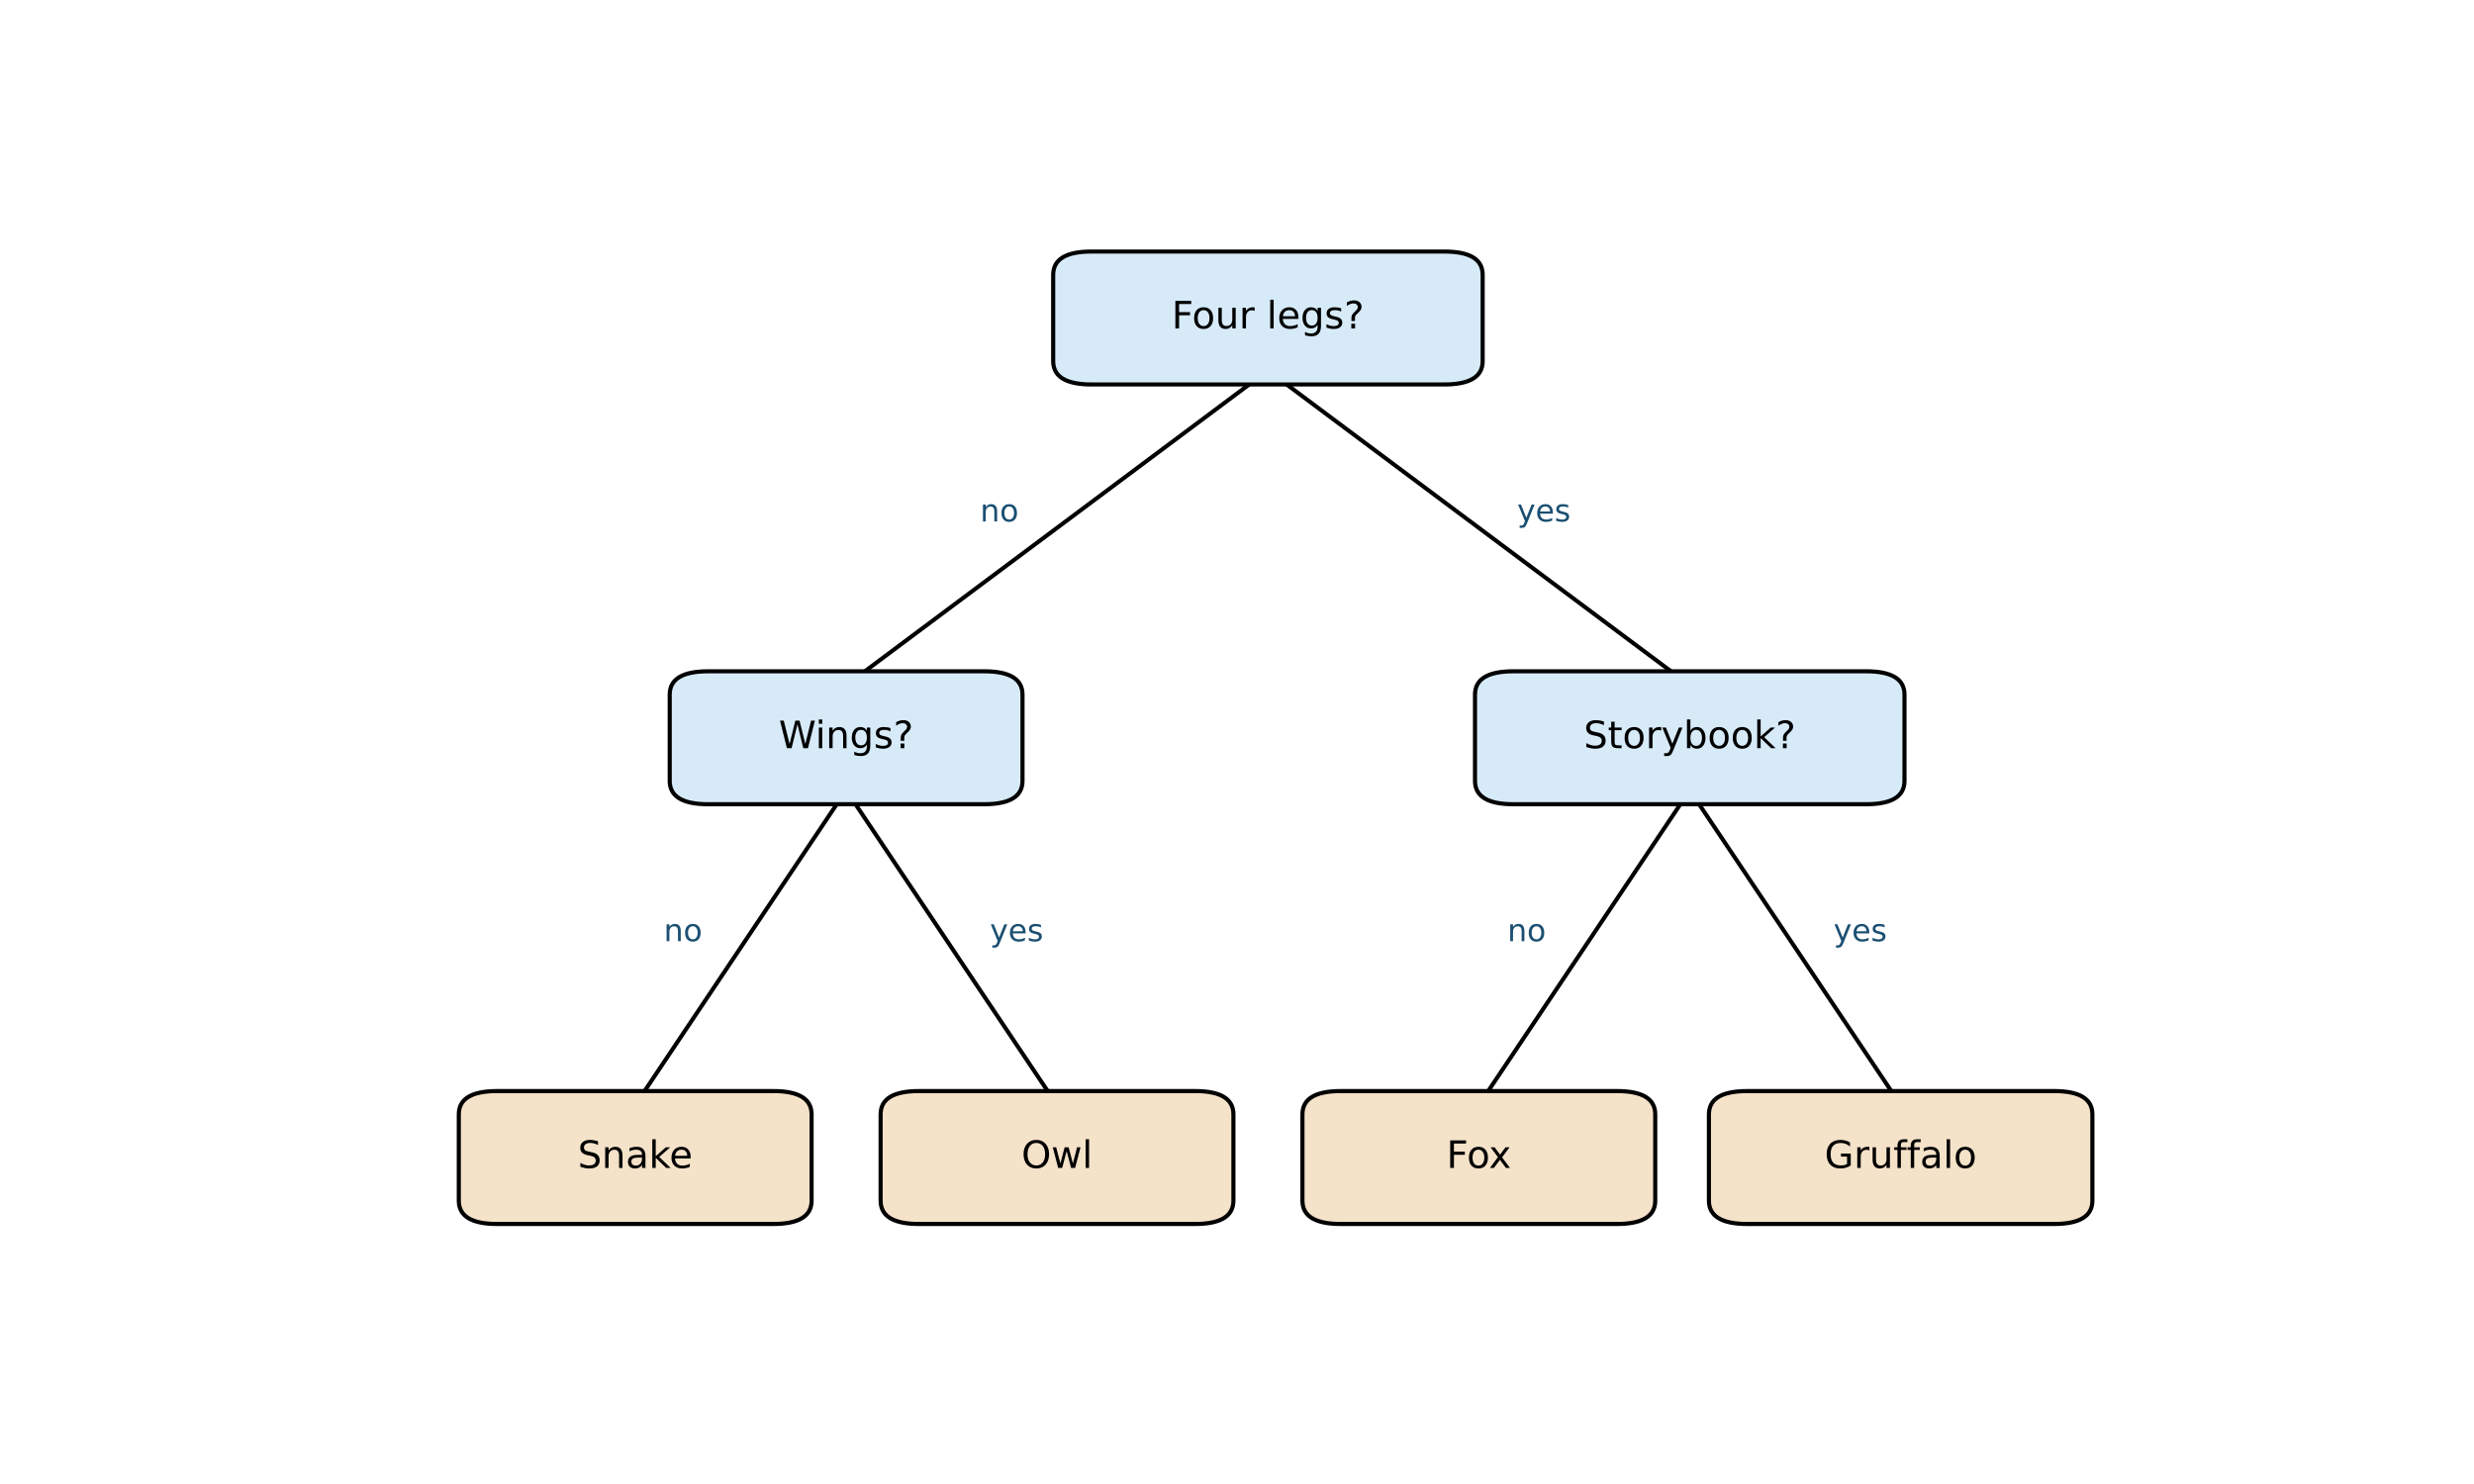
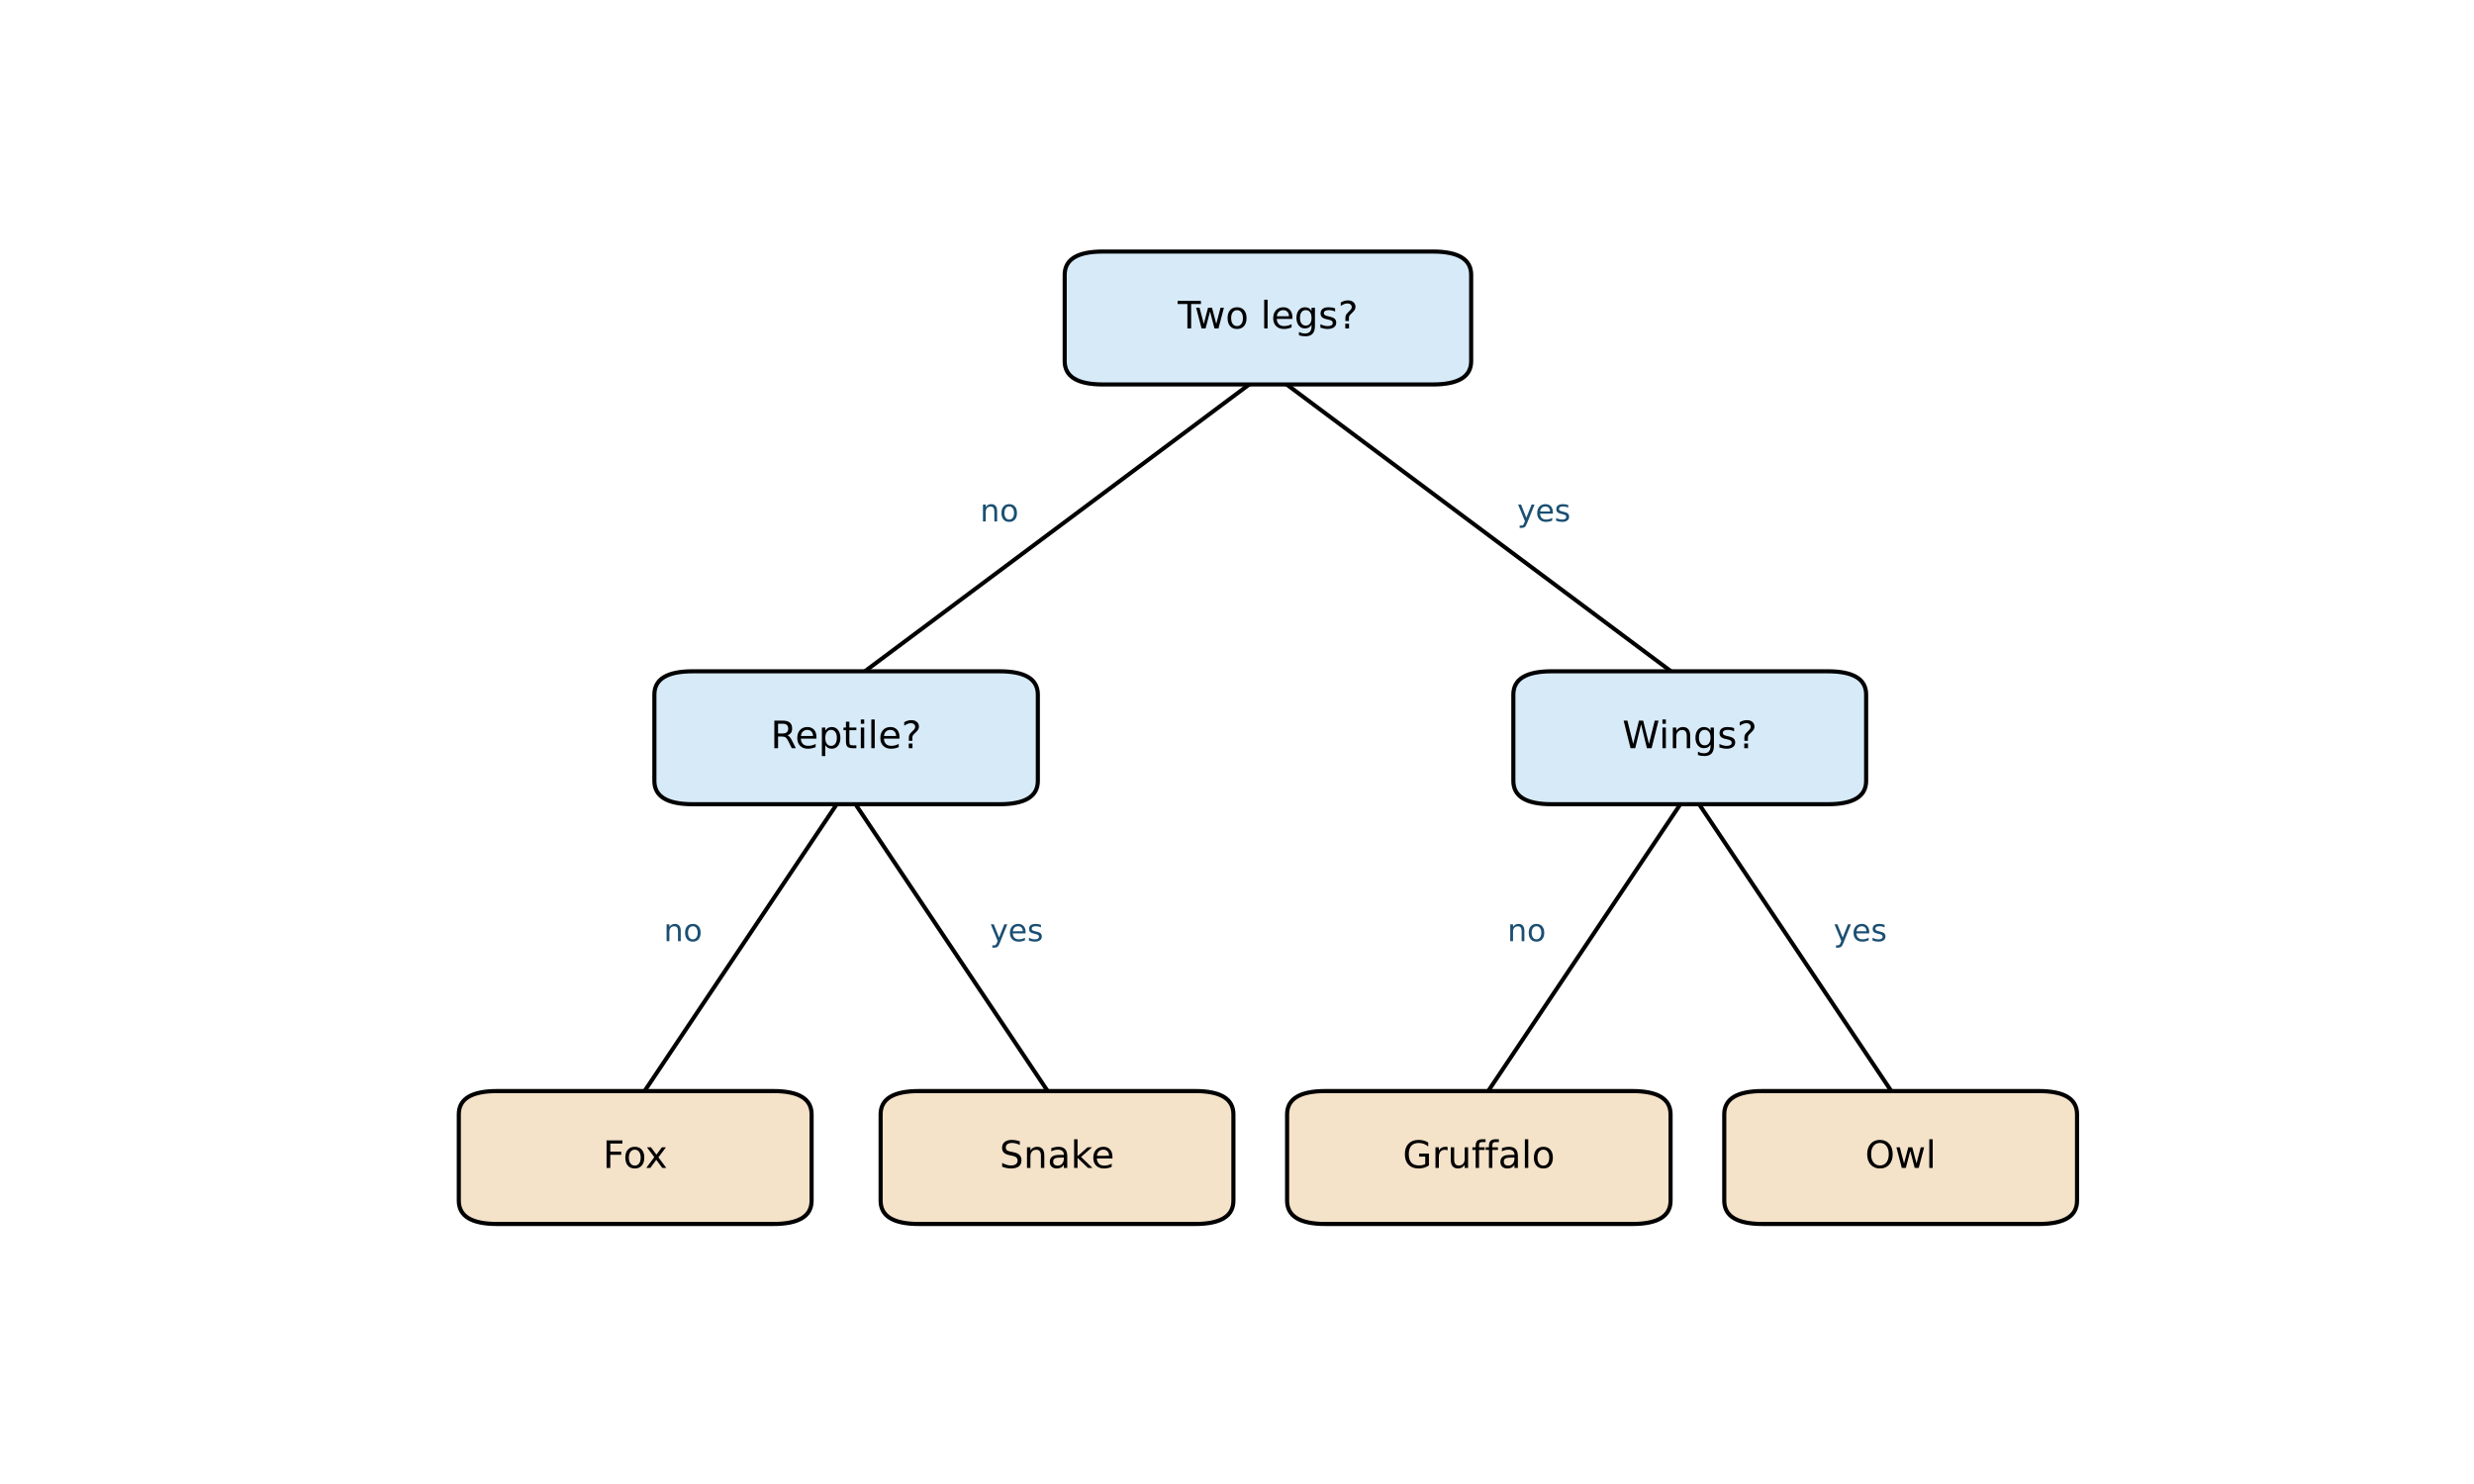
<svg xmlns="http://www.w3.org/2000/svg" xmlns:xlink="http://www.w3.org/1999/xlink" width="720pt" height="432pt" viewBox="0 0 720 432" version="1.1">
  <defs>
    <style type="text/css">*{stroke-linejoin: round; stroke-linecap: butt}</style>
  </defs>
  <g id="figure_1">
    <g id="patch_1">
      <path d="M 0 432  L 720 432  L 720 0  L 0 0  L 0 432  z " style="fill: none" />
    </g>
    <g id="axes_1">
      <g id="line2d_1">
-         <path d="M 369 107.846  L 246.24 199.491  " clip-path="url(#pc53c7774a5)" style="fill: none; stroke: #000000; stroke-width: 1.2; stroke-linecap: square" />
+         <path d="M 369 107.846  L 246.24 199.491  " clip-path="url(#pdb2cda6e56)" style="fill: none; stroke: #000000; stroke-width: 1.2; stroke-linecap: square" />
      </g>
      <g id="line2d_2">
-         <path d="M 246.24 230.04  L 184.86 321.686  " clip-path="url(#pc53c7774a5)" style="fill: none; stroke: #000000; stroke-width: 1.2; stroke-linecap: square" />
+         <path d="M 246.24 230.04  L 184.86 321.686  " clip-path="url(#pdb2cda6e56)" style="fill: none; stroke: #000000; stroke-width: 1.2; stroke-linecap: square" />
      </g>
      <g id="line2d_3">
-         <path d="M 246.24 230.04  L 307.62 321.686  " clip-path="url(#pc53c7774a5)" style="fill: none; stroke: #000000; stroke-width: 1.2; stroke-linecap: square" />
+         <path d="M 246.24 230.04  L 307.62 321.686  " clip-path="url(#pdb2cda6e56)" style="fill: none; stroke: #000000; stroke-width: 1.2; stroke-linecap: square" />
      </g>
      <g id="line2d_4">
-         <path d="M 369 107.846  L 491.76 199.491  " clip-path="url(#pc53c7774a5)" style="fill: none; stroke: #000000; stroke-width: 1.2; stroke-linecap: square" />
+         <path d="M 369 107.846  L 491.76 199.491  " clip-path="url(#pdb2cda6e56)" style="fill: none; stroke: #000000; stroke-width: 1.2; stroke-linecap: square" />
      </g>
      <g id="line2d_5">
-         <path d="M 491.76 230.04  L 430.38 321.686  " clip-path="url(#pc53c7774a5)" style="fill: none; stroke: #000000; stroke-width: 1.2; stroke-linecap: square" />
+         <path d="M 491.76 230.04  L 430.38 321.686  " clip-path="url(#pdb2cda6e56)" style="fill: none; stroke: #000000; stroke-width: 1.2; stroke-linecap: square" />
      </g>
      <g id="line2d_6">
-         <path d="M 491.76 230.04  L 553.14 321.686  " clip-path="url(#pc53c7774a5)" style="fill: none; stroke: #000000; stroke-width: 1.2; stroke-linecap: square" />
+         <path d="M 491.76 230.04  L 553.14 321.686  " clip-path="url(#pdb2cda6e56)" style="fill: none; stroke: #000000; stroke-width: 1.2; stroke-linecap: square" />
      </g>
      <g id="patch_2">
-         <path d="M 317.664 111.919  L 420.336 111.919  Q 431.496 111.919 431.496 105.13  L 431.496 80.013  Q 431.496 73.224 420.336 73.224  L 317.664 73.224  Q 306.504 73.224 306.504 80.013  L 306.504 105.13  Q 306.504 111.919 317.664 111.919  z " clip-path="url(#pc53c7774a5)" style="fill: #d6eaf8; stroke: #000000; stroke-width: 1.2; stroke-linejoin: miter" />
+         <path d="M 321.012 111.919  L 416.988 111.919  Q 428.148 111.919 428.148 105.13  L 428.148 80.013  Q 428.148 73.224 416.988 73.224  L 321.012 73.224  Q 309.852 73.224 309.852 80.013  L 309.852 105.13  Q 309.852 111.919 321.012 111.919  z " clip-path="url(#pdb2cda6e56)" style="fill: #d6eaf8; stroke: #000000; stroke-width: 1.2; stroke-linejoin: miter" />
      </g>
      <g id="patch_3">
-         <path d="M 206.064 234.113  L 286.416 234.113  Q 297.576 234.113 297.576 227.325  L 297.576 202.207  Q 297.576 195.418 286.416 195.418  L 206.064 195.418  Q 194.904 195.418 194.904 202.207  L 194.904 227.325  Q 194.904 234.113 206.064 234.113  z " clip-path="url(#pc53c7774a5)" style="fill: #d6eaf8; stroke: #000000; stroke-width: 1.2; stroke-linejoin: miter" />
+         <path d="M 201.6 234.113  L 290.88 234.113  Q 302.04 234.113 302.04 227.325  L 302.04 202.207  Q 302.04 195.418 290.88 195.418  L 201.6 195.418  Q 190.44 195.418 190.44 202.207  L 190.44 227.325  Q 190.44 234.113 201.6 234.113  z " clip-path="url(#pdb2cda6e56)" style="fill: #d6eaf8; stroke: #000000; stroke-width: 1.2; stroke-linejoin: miter" />
      </g>
      <g id="patch_4">
-         <path d="M 144.684 356.307  L 225.036 356.307  Q 236.196 356.307 236.196 349.519  L 236.196 324.401  Q 236.196 317.613 225.036 317.613  L 144.684 317.613  Q 133.524 317.613 133.524 324.401  L 133.524 349.519  Q 133.524 356.307 144.684 356.307  z " clip-path="url(#pc53c7774a5)" style="fill: #f4e2c9; stroke: #000000; stroke-width: 1.2; stroke-linejoin: miter" />
+         <path d="M 144.684 356.307  L 225.036 356.307  Q 236.196 356.307 236.196 349.519  L 236.196 324.401  Q 236.196 317.613 225.036 317.613  L 144.684 317.613  Q 133.524 317.613 133.524 324.401  L 133.524 349.519  Q 133.524 356.307 144.684 356.307  z " clip-path="url(#pdb2cda6e56)" style="fill: #f4e2c9; stroke: #000000; stroke-width: 1.2; stroke-linejoin: miter" />
      </g>
      <g id="patch_5">
-         <path d="M 267.444 356.307  L 347.796 356.307  Q 358.956 356.307 358.956 349.519  L 358.956 324.401  Q 358.956 317.613 347.796 317.613  L 267.444 317.613  Q 256.284 317.613 256.284 324.401  L 256.284 349.519  Q 256.284 356.307 267.444 356.307  z " clip-path="url(#pc53c7774a5)" style="fill: #f4e2c9; stroke: #000000; stroke-width: 1.2; stroke-linejoin: miter" />
+         <path d="M 267.444 356.307  L 347.796 356.307  Q 358.956 356.307 358.956 349.519  L 358.956 324.401  Q 358.956 317.613 347.796 317.613  L 267.444 317.613  Q 256.284 317.613 256.284 324.401  L 256.284 349.519  Q 256.284 356.307 267.444 356.307  z " clip-path="url(#pdb2cda6e56)" style="fill: #f4e2c9; stroke: #000000; stroke-width: 1.2; stroke-linejoin: miter" />
      </g>
      <g id="patch_6">
-         <path d="M 440.424 234.113  L 543.096 234.113  Q 554.256 234.113 554.256 227.325  L 554.256 202.207  Q 554.256 195.418 543.096 195.418  L 440.424 195.418  Q 429.264 195.418 429.264 202.207  L 429.264 227.325  Q 429.264 234.113 440.424 234.113  z " clip-path="url(#pc53c7774a5)" style="fill: #d6eaf8; stroke: #000000; stroke-width: 1.2; stroke-linejoin: miter" />
+         <path d="M 451.584 234.113  L 531.936 234.113  Q 543.096 234.113 543.096 227.325  L 543.096 202.207  Q 543.096 195.418 531.936 195.418  L 451.584 195.418  Q 440.424 195.418 440.424 202.207  L 440.424 227.325  Q 440.424 234.113 451.584 234.113  z " clip-path="url(#pdb2cda6e56)" style="fill: #d6eaf8; stroke: #000000; stroke-width: 1.2; stroke-linejoin: miter" />
      </g>
      <g id="patch_7">
-         <path d="M 390.204 356.307  L 470.556 356.307  Q 481.716 356.307 481.716 349.519  L 481.716 324.401  Q 481.716 317.613 470.556 317.613  L 390.204 317.613  Q 379.044 317.613 379.044 324.401  L 379.044 349.519  Q 379.044 356.307 390.204 356.307  z " clip-path="url(#pc53c7774a5)" style="fill: #f4e2c9; stroke: #000000; stroke-width: 1.2; stroke-linejoin: miter" />
+         <path d="M 385.74 356.307  L 475.02 356.307  Q 486.18 356.307 486.18 349.519  L 486.18 324.401  Q 486.18 317.613 475.02 317.613  L 385.74 317.613  Q 374.58 317.613 374.58 324.401  L 374.58 349.519  Q 374.58 356.307 385.74 356.307  z " clip-path="url(#pdb2cda6e56)" style="fill: #f4e2c9; stroke: #000000; stroke-width: 1.2; stroke-linejoin: miter" />
      </g>
      <g id="patch_8">
-         <path d="M 508.5 356.307  L 597.78 356.307  Q 608.94 356.307 608.94 349.519  L 608.94 324.401  Q 608.94 317.613 597.78 317.613  L 508.5 317.613  Q 497.34 317.613 497.34 324.401  L 497.34 349.519  Q 497.34 356.307 508.5 356.307  z " clip-path="url(#pc53c7774a5)" style="fill: #f4e2c9; stroke: #000000; stroke-width: 1.2; stroke-linejoin: miter" />
+         <path d="M 512.964 356.307  L 593.316 356.307  Q 604.476 356.307 604.476 349.519  L 604.476 324.401  Q 604.476 317.613 593.316 317.613  L 512.964 317.613  Q 501.804 317.613 501.804 324.401  L 501.804 349.519  Q 501.804 356.307 512.964 356.307  z " clip-path="url(#pdb2cda6e56)" style="fill: #f4e2c9; stroke: #000000; stroke-width: 1.2; stroke-linejoin: miter" />
      </g>
      <g id="text_1">
-         <g transform="translate(340.9878 95.60674) scale(0.11 -0.11)">
-           <defs>
-             <path id="DejaVuSans-46" d="M 628 4666  L 3309 4666  L 3309 4134  L 1259 4134  L 1259 2759  L 3109 2759  L 3109 2228  L 1259 2228  L 1259 0  L 628 0  L 628 4666  z " transform="scale(0.015625)" />
+         <g transform="translate(342.7487 95.60674) scale(0.11 -0.11)">
+           <defs>
+             <path id="DejaVuSans-54" d="M -19 4666  L 3928 4666  L 3928 4134  L 2272 4134  L 2272 0  L 1638 0  L 1638 4134  L -19 4134  L -19 4666  z " transform="scale(0.015625)" />
+             <path id="DejaVuSans-77" d="M 269 3500  L 844 3500  L 1563 769  L 2278 3500  L 2956 3500  L 3675 769  L 4391 3500  L 4966 3500  L 4050 0  L 3372 0  L 2619 2869  L 1863 0  L 1184 0  L 269 3500  z " transform="scale(0.015625)" />
            <path id="DejaVuSans-6f" d="M 1959 3097  Q 1497 3097 1228 2736  Q 959 2375 959 1747  Q 959 1119 1226 758  Q 1494 397 1959 397  Q 2419 397 2687 759  Q 2956 1122 2956 1747  Q 2956 2369 2687 2733  Q 2419 3097 1959 3097  z M 1959 3584  Q 2709 3584 3137 3096  Q 3566 2609 3566 1747  Q 3566 888 3137 398  Q 2709 -91 1959 -91  Q 1206 -91 779 398  Q 353 888 353 1747  Q 353 2609 779 3096  Q 1206 3584 1959 3584  z " transform="scale(0.015625)" />
-             <path id="DejaVuSans-75" d="M 544 1381  L 544 3500  L 1119 3500  L 1119 1403  Q 1119 906 1312 657  Q 1506 409 1894 409  Q 2359 409 2629 706  Q 2900 1003 2900 1516  L 2900 3500  L 3475 3500  L 3475 0  L 2900 0  L 2900 538  Q 2691 219 2414 64  Q 2138 -91 1772 -91  Q 1169 -91 856 284  Q 544 659 544 1381  z M 1991 3584  L 1991 3584  z " transform="scale(0.015625)" />
-             <path id="DejaVuSans-72" d="M 2631 2963  Q 2534 3019 2420 3045  Q 2306 3072 2169 3072  Q 1681 3072 1420 2755  Q 1159 2438 1159 1844  L 1159 0  L 581 0  L 581 3500  L 1159 3500  L 1159 2956  Q 1341 3275 1631 3429  Q 1922 3584 2338 3584  Q 2397 3584 2469 3576  Q 2541 3569 2628 3553  L 2631 2963  z " transform="scale(0.015625)" />
            <path id="DejaVuSans-20" transform="scale(0.015625)" />
            <path id="DejaVuSans-6c" d="M 603 4863  L 1178 4863  L 1178 0  L 603 0  L 603 4863  z " transform="scale(0.015625)" />
            <path id="DejaVuSans-65" d="M 3597 1894  L 3597 1613  L 953 1613  Q 991 1019 1311 708  Q 1631 397 2203 397  Q 2534 397 2845 478  Q 3156 559 3463 722  L 3463 178  Q 3153 47 2828 -22  Q 2503 -91 2169 -91  Q 1331 -91 842 396  Q 353 884 353 1716  Q 353 2575 817 3079  Q 1281 3584 2069 3584  Q 2775 3584 3186 3129  Q 3597 2675 3597 1894  z M 3022 2063  Q 3016 2534 2758 2815  Q 2500 3097 2075 3097  Q 1594 3097 1305 2825  Q 1016 2553 972 2059  L 3022 2063  z " transform="scale(0.015625)" />
            <path id="DejaVuSans-67" d="M 2906 1791  Q 2906 2416 2648 2759  Q 2391 3103 1925 3103  Q 1463 3103 1205 2759  Q 947 2416 947 1791  Q 947 1169 1205 825  Q 1463 481 1925 481  Q 2391 481 2648 825  Q 2906 1169 2906 1791  z M 3481 434  Q 3481 -459 3084 -895  Q 2688 -1331 1869 -1331  Q 1566 -1331 1297 -1286  Q 1028 -1241 775 -1147  L 775 -588  Q 1028 -725 1275 -790  Q 1522 -856 1778 -856  Q 2344 -856 2625 -561  Q 2906 -266 2906 331  L 2906 616  Q 2728 306 2450 153  Q 2172 0 1784 0  Q 1141 0 747 490  Q 353 981 353 1791  Q 353 2603 747 3093  Q 1141 3584 1784 3584  Q 2172 3584 2450 3431  Q 2728 3278 2906 2969  L 2906 3500  L 3481 3500  L 3481 434  z " transform="scale(0.015625)" />
            <path id="DejaVuSans-73" d="M 2834 3397  L 2834 2853  Q 2591 2978 2328 3040  Q 2066 3103 1784 3103  Q 1356 3103 1142 2972  Q 928 2841 928 2578  Q 928 2378 1081 2264  Q 1234 2150 1697 2047  L 1894 2003  Q 2506 1872 2764 1633  Q 3022 1394 3022 966  Q 3022 478 2636 193  Q 2250 -91 1575 -91  Q 1294 -91 989 -36  Q 684 19 347 128  L 347 722  Q 666 556 975 473  Q 1284 391 1588 391  Q 1994 391 2212 530  Q 2431 669 2431 922  Q 2431 1156 2273 1281  Q 2116 1406 1581 1522  L 1381 1569  Q 847 1681 609 1914  Q 372 2147 372 2553  Q 372 3047 722 3315  Q 1072 3584 1716 3584  Q 2034 3584 2315 3537  Q 2597 3491 2834 3397  z " transform="scale(0.015625)" />
            <path id="DejaVuSans-3f" d="M 1222 794  L 1856 794  L 1856 0  L 1222 0  L 1222 794  z M 1838 1253  L 1241 1253  L 1241 1734  Q 1241 2050 1328 2253  Q 1416 2456 1697 2725  L 1978 3003  Q 2156 3169 2236 3316  Q 2316 3463 2316 3616  Q 2316 3894 2111 4066  Q 1906 4238 1569 4238  Q 1322 4238 1042 4128  Q 763 4019 459 3809  L 459 4397  Q 753 4575 1054 4662  Q 1356 4750 1678 4750  Q 2253 4750 2601 4447  Q 2950 4144 2950 3647  Q 2950 3409 2837 3195  Q 2725 2981 2444 2713  L 2169 2444  Q 2022 2297 1961 2214  Q 1900 2131 1875 2053  Q 1856 1988 1847 1894  Q 1838 1800 1838 1638  L 1838 1253  z " transform="scale(0.015625)" />
          </defs>
+           <use xlink:href="#DejaVuSans-54" />
+           <use xlink:href="#DejaVuSans-77" transform="translate(44.58398 0)" />
+           <use xlink:href="#DejaVuSans-6f" transform="translate(126.3711 0)" />
+           <use xlink:href="#DejaVuSans-20" transform="translate(187.5527 0)" />
+           <use xlink:href="#DejaVuSans-6c" transform="translate(219.3398 0)" />
+           <use xlink:href="#DejaVuSans-65" transform="translate(247.123 0)" />
+           <use xlink:href="#DejaVuSans-67" transform="translate(308.6465 0)" />
+           <use xlink:href="#DejaVuSans-73" transform="translate(372.123 0)" />
+           <use xlink:href="#DejaVuSans-3f" transform="translate(424.2227 0)" />
+         </g>
+       </g>
+       <g id="text_2">
+         <g style="fill: #1b4f72" transform="translate(285.2494 151.7969) scale(0.09 -0.09)">
+           <defs>
+             <path id="DejaVuSans-6e" d="M 3513 2113  L 3513 0  L 2938 0  L 2938 2094  Q 2938 2591 2744 2837  Q 2550 3084 2163 3084  Q 1697 3084 1428 2787  Q 1159 2491 1159 1978  L 1159 0  L 581 0  L 581 3500  L 1159 3500  L 1159 2956  Q 1366 3272 1645 3428  Q 1925 3584 2291 3584  Q 2894 3584 3203 3211  Q 3513 2838 3513 2113  z " transform="scale(0.015625)" />
+           </defs>
+           <use xlink:href="#DejaVuSans-6e" />
+           <use xlink:href="#DejaVuSans-6f" transform="translate(63.37891 0)" />
+         </g>
+       </g>
+       <g id="text_3">
+         <g transform="translate(224.2744 217.801) scale(0.11 -0.11)">
+           <defs>
+             <path id="DejaVuSans-52" d="M 2841 2188  Q 3044 2119 3236 1894  Q 3428 1669 3622 1275  L 4263 0  L 3584 0  L 2988 1197  Q 2756 1666 2539 1819  Q 2322 1972 1947 1972  L 1259 1972  L 1259 0  L 628 0  L 628 4666  L 2053 4666  Q 2853 4666 3247 4331  Q 3641 3997 3641 3322  Q 3641 2881 3436 2590  Q 3231 2300 2841 2188  z M 1259 4147  L 1259 2491  L 2053 2491  Q 2509 2491 2742 2702  Q 2975 2913 2975 3322  Q 2975 3731 2742 3939  Q 2509 4147 2053 4147  L 1259 4147  z " transform="scale(0.015625)" />
+             <path id="DejaVuSans-70" d="M 1159 525  L 1159 -1331  L 581 -1331  L 581 3500  L 1159 3500  L 1159 2969  Q 1341 3281 1617 3432  Q 1894 3584 2278 3584  Q 2916 3584 3314 3078  Q 3713 2572 3713 1747  Q 3713 922 3314 415  Q 2916 -91 2278 -91  Q 1894 -91 1617 61  Q 1341 213 1159 525  z M 3116 1747  Q 3116 2381 2855 2742  Q 2594 3103 2138 3103  Q 1681 3103 1420 2742  Q 1159 2381 1159 1747  Q 1159 1113 1420 752  Q 1681 391 2138 391  Q 2594 391 2855 752  Q 3116 1113 3116 1747  z " transform="scale(0.015625)" />
+             <path id="DejaVuSans-74" d="M 1172 4494  L 1172 3500  L 2356 3500  L 2356 3053  L 1172 3053  L 1172 1153  Q 1172 725 1289 603  Q 1406 481 1766 481  L 2356 481  L 2356 0  L 1766 0  Q 1100 0 847 248  Q 594 497 594 1153  L 594 3053  L 172 3053  L 172 3500  L 594 3500  L 594 4494  L 1172 4494  z " transform="scale(0.015625)" />
+             <path id="DejaVuSans-69" d="M 603 3500  L 1178 3500  L 1178 0  L 603 0  L 603 3500  z M 603 4863  L 1178 4863  L 1178 4134  L 603 4134  L 603 4863  z " transform="scale(0.015625)" />
+           </defs>
+           <use xlink:href="#DejaVuSans-52" />
+           <use xlink:href="#DejaVuSans-65" transform="translate(64.98242 0)" />
+           <use xlink:href="#DejaVuSans-70" transform="translate(126.5059 0)" />
+           <use xlink:href="#DejaVuSans-74" transform="translate(189.9824 0)" />
+           <use xlink:href="#DejaVuSans-69" transform="translate(229.1914 0)" />
+           <use xlink:href="#DejaVuSans-6c" transform="translate(256.9746 0)" />
+           <use xlink:href="#DejaVuSans-65" transform="translate(284.7578 0)" />
+           <use xlink:href="#DejaVuSans-3f" transform="translate(346.2812 0)" />
+         </g>
+       </g>
+       <g id="text_4">
+         <g style="fill: #1b4f72" transform="translate(193.1794 273.9911) scale(0.09 -0.09)">
+           <use xlink:href="#DejaVuSans-6e" />
+           <use xlink:href="#DejaVuSans-6f" transform="translate(63.37891 0)" />
+         </g>
+       </g>
+       <g id="text_5">
+         <g transform="translate(175.4473 339.9953) scale(0.11 -0.11)">
+           <defs>
+             <path id="DejaVuSans-46" d="M 628 4666  L 3309 4666  L 3309 4134  L 1259 4134  L 1259 2759  L 3109 2759  L 3109 2228  L 1259 2228  L 1259 0  L 628 0  L 628 4666  z " transform="scale(0.015625)" />
+             <path id="DejaVuSans-78" d="M 3513 3500  L 2247 1797  L 3578 0  L 2900 0  L 1881 1375  L 863 0  L 184 0  L 1544 1831  L 300 3500  L 978 3500  L 1906 2253  L 2834 3500  L 3513 3500  z " transform="scale(0.015625)" />
+           </defs>
          <use xlink:href="#DejaVuSans-46" />
          <use xlink:href="#DejaVuSans-6f" transform="translate(53.89453 0)" />
-           <use xlink:href="#DejaVuSans-75" transform="translate(115.0762 0)" />
-           <use xlink:href="#DejaVuSans-72" transform="translate(178.4551 0)" />
-           <use xlink:href="#DejaVuSans-20" transform="translate(219.5684 0)" />
-           <use xlink:href="#DejaVuSans-6c" transform="translate(251.3555 0)" />
-           <use xlink:href="#DejaVuSans-65" transform="translate(279.1387 0)" />
-           <use xlink:href="#DejaVuSans-67" transform="translate(340.6621 0)" />
-           <use xlink:href="#DejaVuSans-73" transform="translate(404.1387 0)" />
-           <use xlink:href="#DejaVuSans-3f" transform="translate(456.2383 0)" />
-         </g>
-       </g>
-       <g id="text_2">
-         <g style="fill: #1b4f72" transform="translate(285.2494 151.7969) scale(0.09 -0.09)">
-           <defs>
-             <path id="DejaVuSans-6e" d="M 3513 2113  L 3513 0  L 2938 0  L 2938 2094  Q 2938 2591 2744 2837  Q 2550 3084 2163 3084  Q 1697 3084 1428 2787  Q 1159 2491 1159 1978  L 1159 0  L 581 0  L 581 3500  L 1159 3500  L 1159 2956  Q 1366 3272 1645 3428  Q 1925 3584 2291 3584  Q 2894 3584 3203 3211  Q 3513 2838 3513 2113  z " transform="scale(0.015625)" />
-           </defs>
-           <use xlink:href="#DejaVuSans-6e" />
-           <use xlink:href="#DejaVuSans-6f" transform="translate(63.37891 0)" />
-         </g>
-       </g>
-       <g id="text_3">
-         <g transform="translate(226.6359 217.801) scale(0.11 -0.11)">
+           <use xlink:href="#DejaVuSans-78" transform="translate(111.9512 0)" />
+         </g>
+       </g>
+       <g id="text_6">
+         <g style="fill: #1b4f72" transform="translate(288.09 273.9911) scale(0.09 -0.09)">
+           <defs>
+             <path id="DejaVuSans-79" d="M 2059 -325  Q 1816 -950 1584 -1140  Q 1353 -1331 966 -1331  L 506 -1331  L 506 -850  L 844 -850  Q 1081 -850 1212 -737  Q 1344 -625 1503 -206  L 1606 56  L 191 3500  L 800 3500  L 1894 763  L 2988 3500  L 3597 3500  L 2059 -325  z " transform="scale(0.015625)" />
+           </defs>
+           <use xlink:href="#DejaVuSans-79" />
+           <use xlink:href="#DejaVuSans-65" transform="translate(59.17969 0)" />
+           <use xlink:href="#DejaVuSans-73" transform="translate(120.7031 0)" />
+         </g>
+       </g>
+       <g id="text_7">
+         <g transform="translate(290.9026 339.9953) scale(0.11 -0.11)">
+           <defs>
+             <path id="DejaVuSans-53" d="M 3425 4513  L 3425 3897  Q 3066 4069 2747 4153  Q 2428 4238 2131 4238  Q 1616 4238 1336 4038  Q 1056 3838 1056 3469  Q 1056 3159 1242 3001  Q 1428 2844 1947 2747  L 2328 2669  Q 3034 2534 3370 2195  Q 3706 1856 3706 1288  Q 3706 609 3251 259  Q 2797 -91 1919 -91  Q 1588 -91 1214 -16  Q 841 59 441 206  L 441 856  Q 825 641 1194 531  Q 1563 422 1919 422  Q 2459 422 2753 634  Q 3047 847 3047 1241  Q 3047 1584 2836 1778  Q 2625 1972 2144 2069  L 1759 2144  Q 1053 2284 737 2584  Q 422 2884 422 3419  Q 422 4038 858 4394  Q 1294 4750 2059 4750  Q 2388 4750 2728 4690  Q 3069 4631 3425 4513  z " transform="scale(0.015625)" />
+             <path id="DejaVuSans-61" d="M 2194 1759  Q 1497 1759 1228 1600  Q 959 1441 959 1056  Q 959 750 1161 570  Q 1363 391 1709 391  Q 2188 391 2477 730  Q 2766 1069 2766 1631  L 2766 1759  L 2194 1759  z M 3341 1997  L 3341 0  L 2766 0  L 2766 531  Q 2569 213 2275 61  Q 1981 -91 1556 -91  Q 1019 -91 701 211  Q 384 513 384 1019  Q 384 1609 779 1909  Q 1175 2209 1959 2209  L 2766 2209  L 2766 2266  Q 2766 2663 2505 2880  Q 2244 3097 1772 3097  Q 1472 3097 1187 3025  Q 903 2953 641 2809  L 641 3341  Q 956 3463 1253 3523  Q 1550 3584 1831 3584  Q 2591 3584 2966 3190  Q 3341 2797 3341 1997  z " transform="scale(0.015625)" />
+             <path id="DejaVuSans-6b" d="M 581 4863  L 1159 4863  L 1159 1991  L 2875 3500  L 3609 3500  L 1753 1863  L 3688 0  L 2938 0  L 1159 1709  L 1159 0  L 581 0  L 581 4863  z " transform="scale(0.015625)" />
+           </defs>
+           <use xlink:href="#DejaVuSans-53" />
+           <use xlink:href="#DejaVuSans-6e" transform="translate(63.47656 0)" />
+           <use xlink:href="#DejaVuSans-61" transform="translate(126.8555 0)" />
+           <use xlink:href="#DejaVuSans-6b" transform="translate(188.1348 0)" />
+           <use xlink:href="#DejaVuSans-65" transform="translate(242.4199 0)" />
+         </g>
+       </g>
+       <g id="text_8">
+         <g style="fill: #1b4f72" transform="translate(441.54 151.7969) scale(0.09 -0.09)">
+           <use xlink:href="#DejaVuSans-79" />
+           <use xlink:href="#DejaVuSans-65" transform="translate(59.17969 0)" />
+           <use xlink:href="#DejaVuSans-73" transform="translate(120.7031 0)" />
+         </g>
+       </g>
+       <g id="text_9">
+         <g transform="translate(472.1559 217.801) scale(0.11 -0.11)">
          <defs>
            <path id="DejaVuSans-57" d="M 213 4666  L 850 4666  L 1831 722  L 2809 4666  L 3519 4666  L 4500 722  L 5478 4666  L 6119 4666  L 4947 0  L 4153 0  L 3169 4050  L 2175 0  L 1381 0  L 213 4666  z " transform="scale(0.015625)" />
-             <path id="DejaVuSans-69" d="M 603 3500  L 1178 3500  L 1178 0  L 603 0  L 603 3500  z M 603 4863  L 1178 4863  L 1178 4134  L 603 4134  L 603 4863  z " transform="scale(0.015625)" />
          </defs>
          <use xlink:href="#DejaVuSans-57" />
          <use xlink:href="#DejaVuSans-69" transform="translate(96.62695 0)" />
          <use xlink:href="#DejaVuSans-6e" transform="translate(124.4102 0)" />
          <use xlink:href="#DejaVuSans-67" transform="translate(187.7891 0)" />
          <use xlink:href="#DejaVuSans-73" transform="translate(251.2656 0)" />
          <use xlink:href="#DejaVuSans-3f" transform="translate(303.3652 0)" />
        </g>
      </g>
-       <g id="text_4">
-         <g style="fill: #1b4f72" transform="translate(193.1794 273.9911) scale(0.09 -0.09)">
-           <use xlink:href="#DejaVuSans-6e" />
-           <use xlink:href="#DejaVuSans-6f" transform="translate(63.37891 0)" />
-         </g>
-       </g>
-       <g id="text_5">
-         <g transform="translate(168.1426 339.9953) scale(0.11 -0.11)">
-           <defs>
-             <path id="DejaVuSans-53" d="M 3425 4513  L 3425 3897  Q 3066 4069 2747 4153  Q 2428 4238 2131 4238  Q 1616 4238 1336 4038  Q 1056 3838 1056 3469  Q 1056 3159 1242 3001  Q 1428 2844 1947 2747  L 2328 2669  Q 3034 2534 3370 2195  Q 3706 1856 3706 1288  Q 3706 609 3251 259  Q 2797 -91 1919 -91  Q 1588 -91 1214 -16  Q 841 59 441 206  L 441 856  Q 825 641 1194 531  Q 1563 422 1919 422  Q 2459 422 2753 634  Q 3047 847 3047 1241  Q 3047 1584 2836 1778  Q 2625 1972 2144 2069  L 1759 2144  Q 1053 2284 737 2584  Q 422 2884 422 3419  Q 422 4038 858 4394  Q 1294 4750 2059 4750  Q 2388 4750 2728 4690  Q 3069 4631 3425 4513  z " transform="scale(0.015625)" />
-             <path id="DejaVuSans-61" d="M 2194 1759  Q 1497 1759 1228 1600  Q 959 1441 959 1056  Q 959 750 1161 570  Q 1363 391 1709 391  Q 2188 391 2477 730  Q 2766 1069 2766 1631  L 2766 1759  L 2194 1759  z M 3341 1997  L 3341 0  L 2766 0  L 2766 531  Q 2569 213 2275 61  Q 1981 -91 1556 -91  Q 1019 -91 701 211  Q 384 513 384 1019  Q 384 1609 779 1909  Q 1175 2209 1959 2209  L 2766 2209  L 2766 2266  Q 2766 2663 2505 2880  Q 2244 3097 1772 3097  Q 1472 3097 1187 3025  Q 903 2953 641 2809  L 641 3341  Q 956 3463 1253 3523  Q 1550 3584 1831 3584  Q 2591 3584 2966 3190  Q 3341 2797 3341 1997  z " transform="scale(0.015625)" />
-             <path id="DejaVuSans-6b" d="M 581 4863  L 1159 4863  L 1159 1991  L 2875 3500  L 3609 3500  L 1753 1863  L 3688 0  L 2938 0  L 1159 1709  L 1159 0  L 581 0  L 581 4863  z " transform="scale(0.015625)" />
-           </defs>
-           <use xlink:href="#DejaVuSans-53" />
-           <use xlink:href="#DejaVuSans-6e" transform="translate(63.47656 0)" />
-           <use xlink:href="#DejaVuSans-61" transform="translate(126.8555 0)" />
-           <use xlink:href="#DejaVuSans-6b" transform="translate(188.1348 0)" />
-           <use xlink:href="#DejaVuSans-65" transform="translate(242.4199 0)" />
-         </g>
-       </g>
-       <g id="text_6">
-         <g style="fill: #1b4f72" transform="translate(288.09 273.9911) scale(0.09 -0.09)">
-           <defs>
-             <path id="DejaVuSans-79" d="M 2059 -325  Q 1816 -950 1584 -1140  Q 1353 -1331 966 -1331  L 506 -1331  L 506 -850  L 844 -850  Q 1081 -850 1212 -737  Q 1344 -625 1503 -206  L 1606 56  L 191 3500  L 800 3500  L 1894 763  L 2988 3500  L 3597 3500  L 2059 -325  z " transform="scale(0.015625)" />
-           </defs>
-           <use xlink:href="#DejaVuSans-79" />
-           <use xlink:href="#DejaVuSans-65" transform="translate(59.17969 0)" />
-           <use xlink:href="#DejaVuSans-73" transform="translate(120.7031 0)" />
-         </g>
-       </g>
-       <g id="text_7">
-         <g transform="translate(297.2645 339.9953) scale(0.11 -0.11)">
-           <defs>
-             <path id="DejaVuSans-4f" d="M 2522 4238  Q 1834 4238 1429 3725  Q 1025 3213 1025 2328  Q 1025 1447 1429 934  Q 1834 422 2522 422  Q 3209 422 3611 934  Q 4013 1447 4013 2328  Q 4013 3213 3611 3725  Q 3209 4238 2522 4238  z M 2522 4750  Q 3503 4750 4090 4092  Q 4678 3434 4678 2328  Q 4678 1225 4090 567  Q 3503 -91 2522 -91  Q 1538 -91 948 565  Q 359 1222 359 2328  Q 359 3434 948 4092  Q 1538 4750 2522 4750  z " transform="scale(0.015625)" />
-             <path id="DejaVuSans-77" d="M 269 3500  L 844 3500  L 1563 769  L 2278 3500  L 2956 3500  L 3675 769  L 4391 3500  L 4966 3500  L 4050 0  L 3372 0  L 2619 2869  L 1863 0  L 1184 0  L 269 3500  z " transform="scale(0.015625)" />
-           </defs>
-           <use xlink:href="#DejaVuSans-4f" />
-           <use xlink:href="#DejaVuSans-77" transform="translate(78.71094 0)" />
-           <use xlink:href="#DejaVuSans-6c" transform="translate(160.498 0)" />
-         </g>
-       </g>
-       <g id="text_8">
-         <g style="fill: #1b4f72" transform="translate(441.54 151.7969) scale(0.09 -0.09)">
-           <use xlink:href="#DejaVuSans-79" />
-           <use xlink:href="#DejaVuSans-65" transform="translate(59.17969 0)" />
-           <use xlink:href="#DejaVuSans-73" transform="translate(120.7031 0)" />
-         </g>
-       </g>
-       <g id="text_9">
-         <g transform="translate(460.9041 217.801) scale(0.11 -0.11)">
-           <defs>
-             <path id="DejaVuSans-74" d="M 1172 4494  L 1172 3500  L 2356 3500  L 2356 3053  L 1172 3053  L 1172 1153  Q 1172 725 1289 603  Q 1406 481 1766 481  L 2356 481  L 2356 0  L 1766 0  Q 1100 0 847 248  Q 594 497 594 1153  L 594 3053  L 172 3053  L 172 3500  L 594 3500  L 594 4494  L 1172 4494  z " transform="scale(0.015625)" />
-             <path id="DejaVuSans-62" d="M 3116 1747  Q 3116 2381 2855 2742  Q 2594 3103 2138 3103  Q 1681 3103 1420 2742  Q 1159 2381 1159 1747  Q 1159 1113 1420 752  Q 1681 391 2138 391  Q 2594 391 2855 752  Q 3116 1113 3116 1747  z M 1159 2969  Q 1341 3281 1617 3432  Q 1894 3584 2278 3584  Q 2916 3584 3314 3078  Q 3713 2572 3713 1747  Q 3713 922 3314 415  Q 2916 -91 2278 -91  Q 1894 -91 1617 61  Q 1341 213 1159 525  L 1159 0  L 581 0  L 581 4863  L 1159 4863  L 1159 2969  z " transform="scale(0.015625)" />
-           </defs>
-           <use xlink:href="#DejaVuSans-53" />
-           <use xlink:href="#DejaVuSans-74" transform="translate(63.47656 0)" />
-           <use xlink:href="#DejaVuSans-6f" transform="translate(102.6855 0)" />
-           <use xlink:href="#DejaVuSans-72" transform="translate(163.8672 0)" />
-           <use xlink:href="#DejaVuSans-79" transform="translate(204.9805 0)" />
-           <use xlink:href="#DejaVuSans-62" transform="translate(264.1602 0)" />
-           <use xlink:href="#DejaVuSans-6f" transform="translate(327.6367 0)" />
-           <use xlink:href="#DejaVuSans-6f" transform="translate(388.8184 0)" />
-           <use xlink:href="#DejaVuSans-6b" transform="translate(450 0)" />
-           <use xlink:href="#DejaVuSans-3f" transform="translate(507.9102 0)" />
-         </g>
-       </g>
      <g id="text_10">
        <g style="fill: #1b4f72" transform="translate(438.6994 273.9911) scale(0.09 -0.09)">
          <use xlink:href="#DejaVuSans-6e" />
          <use xlink:href="#DejaVuSans-6f" transform="translate(63.37891 0)" />
        </g>
      </g>
      <g id="text_11">
-         <g transform="translate(420.9673 339.9953) scale(0.11 -0.11)">
-           <defs>
-             <path id="DejaVuSans-78" d="M 3513 3500  L 2247 1797  L 3578 0  L 2900 0  L 1881 1375  L 863 0  L 184 0  L 1544 1831  L 300 3500  L 978 3500  L 1906 2253  L 2834 3500  L 3513 3500  z " transform="scale(0.015625)" />
-           </defs>
-           <use xlink:href="#DejaVuSans-46" />
-           <use xlink:href="#DejaVuSans-6f" transform="translate(53.89453 0)" />
-           <use xlink:href="#DejaVuSans-78" transform="translate(111.9512 0)" />
-         </g>
-       </g>
-       <g id="text_12">
-         <g style="fill: #1b4f72" transform="translate(533.61 273.9911) scale(0.09 -0.09)">
-           <use xlink:href="#DejaVuSans-79" />
-           <use xlink:href="#DejaVuSans-65" transform="translate(59.17969 0)" />
-           <use xlink:href="#DejaVuSans-73" transform="translate(120.7031 0)" />
-         </g>
-       </g>
-       <g id="text_13">
-         <g transform="translate(530.9956 339.9953) scale(0.11 -0.11)">
+         <g transform="translate(408.2356 339.9953) scale(0.11 -0.11)">
          <defs>
            <path id="DejaVuSans-47" d="M 3809 666  L 3809 1919  L 2778 1919  L 2778 2438  L 4434 2438  L 4434 434  Q 4069 175 3628 42  Q 3188 -91 2688 -91  Q 1594 -91 976 548  Q 359 1188 359 2328  Q 359 3472 976 4111  Q 1594 4750 2688 4750  Q 3144 4750 3555 4637  Q 3966 4525 4313 4306  L 4313 3634  Q 3963 3931 3569 4081  Q 3175 4231 2741 4231  Q 1884 4231 1454 3753  Q 1025 3275 1025 2328  Q 1025 1384 1454 906  Q 1884 428 2741 428  Q 3075 428 3337 486  Q 3600 544 3809 666  z " transform="scale(0.015625)" />
+             <path id="DejaVuSans-72" d="M 2631 2963  Q 2534 3019 2420 3045  Q 2306 3072 2169 3072  Q 1681 3072 1420 2755  Q 1159 2438 1159 1844  L 1159 0  L 581 0  L 581 3500  L 1159 3500  L 1159 2956  Q 1341 3275 1631 3429  Q 1922 3584 2338 3584  Q 2397 3584 2469 3576  Q 2541 3569 2628 3553  L 2631 2963  z " transform="scale(0.015625)" />
+             <path id="DejaVuSans-75" d="M 544 1381  L 544 3500  L 1119 3500  L 1119 1403  Q 1119 906 1312 657  Q 1506 409 1894 409  Q 2359 409 2629 706  Q 2900 1003 2900 1516  L 2900 3500  L 3475 3500  L 3475 0  L 2900 0  L 2900 538  Q 2691 219 2414 64  Q 2138 -91 1772 -91  Q 1169 -91 856 284  Q 544 659 544 1381  z M 1991 3584  L 1991 3584  z " transform="scale(0.015625)" />
            <path id="DejaVuSans-66" d="M 2375 4863  L 2375 4384  L 1825 4384  Q 1516 4384 1395 4259  Q 1275 4134 1275 3809  L 1275 3500  L 2222 3500  L 2222 3053  L 1275 3053  L 1275 0  L 697 0  L 697 3053  L 147 3053  L 147 3500  L 697 3500  L 697 3744  Q 697 4328 969 4595  Q 1241 4863 1831 4863  L 2375 4863  z " transform="scale(0.015625)" />
          </defs>
          <use xlink:href="#DejaVuSans-47" />
          <use xlink:href="#DejaVuSans-72" transform="translate(77.49023 0)" />
          <use xlink:href="#DejaVuSans-75" transform="translate(118.6035 0)" />
          <use xlink:href="#DejaVuSans-66" transform="translate(181.9824 0)" />
          <use xlink:href="#DejaVuSans-66" transform="translate(217.1875 0)" />
          <use xlink:href="#DejaVuSans-61" transform="translate(252.3926 0)" />
          <use xlink:href="#DejaVuSans-6c" transform="translate(313.6719 0)" />
          <use xlink:href="#DejaVuSans-6f" transform="translate(341.4551 0)" />
        </g>
      </g>
+       <g id="text_12">
+         <g style="fill: #1b4f72" transform="translate(533.61 273.9911) scale(0.09 -0.09)">
+           <use xlink:href="#DejaVuSans-79" />
+           <use xlink:href="#DejaVuSans-65" transform="translate(59.17969 0)" />
+           <use xlink:href="#DejaVuSans-73" transform="translate(120.7031 0)" />
+         </g>
+       </g>
+       <g id="text_13">
+         <g transform="translate(542.7845 339.9953) scale(0.11 -0.11)">
+           <defs>
+             <path id="DejaVuSans-4f" d="M 2522 4238  Q 1834 4238 1429 3725  Q 1025 3213 1025 2328  Q 1025 1447 1429 934  Q 1834 422 2522 422  Q 3209 422 3611 934  Q 4013 1447 4013 2328  Q 4013 3213 3611 3725  Q 3209 4238 2522 4238  z M 2522 4750  Q 3503 4750 4090 4092  Q 4678 3434 4678 2328  Q 4678 1225 4090 567  Q 3503 -91 2522 -91  Q 1538 -91 948 565  Q 359 1222 359 2328  Q 359 3434 948 4092  Q 1538 4750 2522 4750  z " transform="scale(0.015625)" />
+           </defs>
+           <use xlink:href="#DejaVuSans-4f" />
+           <use xlink:href="#DejaVuSans-77" transform="translate(78.71094 0)" />
+           <use xlink:href="#DejaVuSans-6c" transform="translate(160.498 0)" />
+         </g>
+       </g>
    </g>
  </g>
  <defs>
-     <clipPath id="pc53c7774a5">
+     <clipPath id="pdb2cda6e56">
      <rect x="90" y="51.84" width="558" height="332.64" />
    </clipPath>
  </defs>
</svg>
